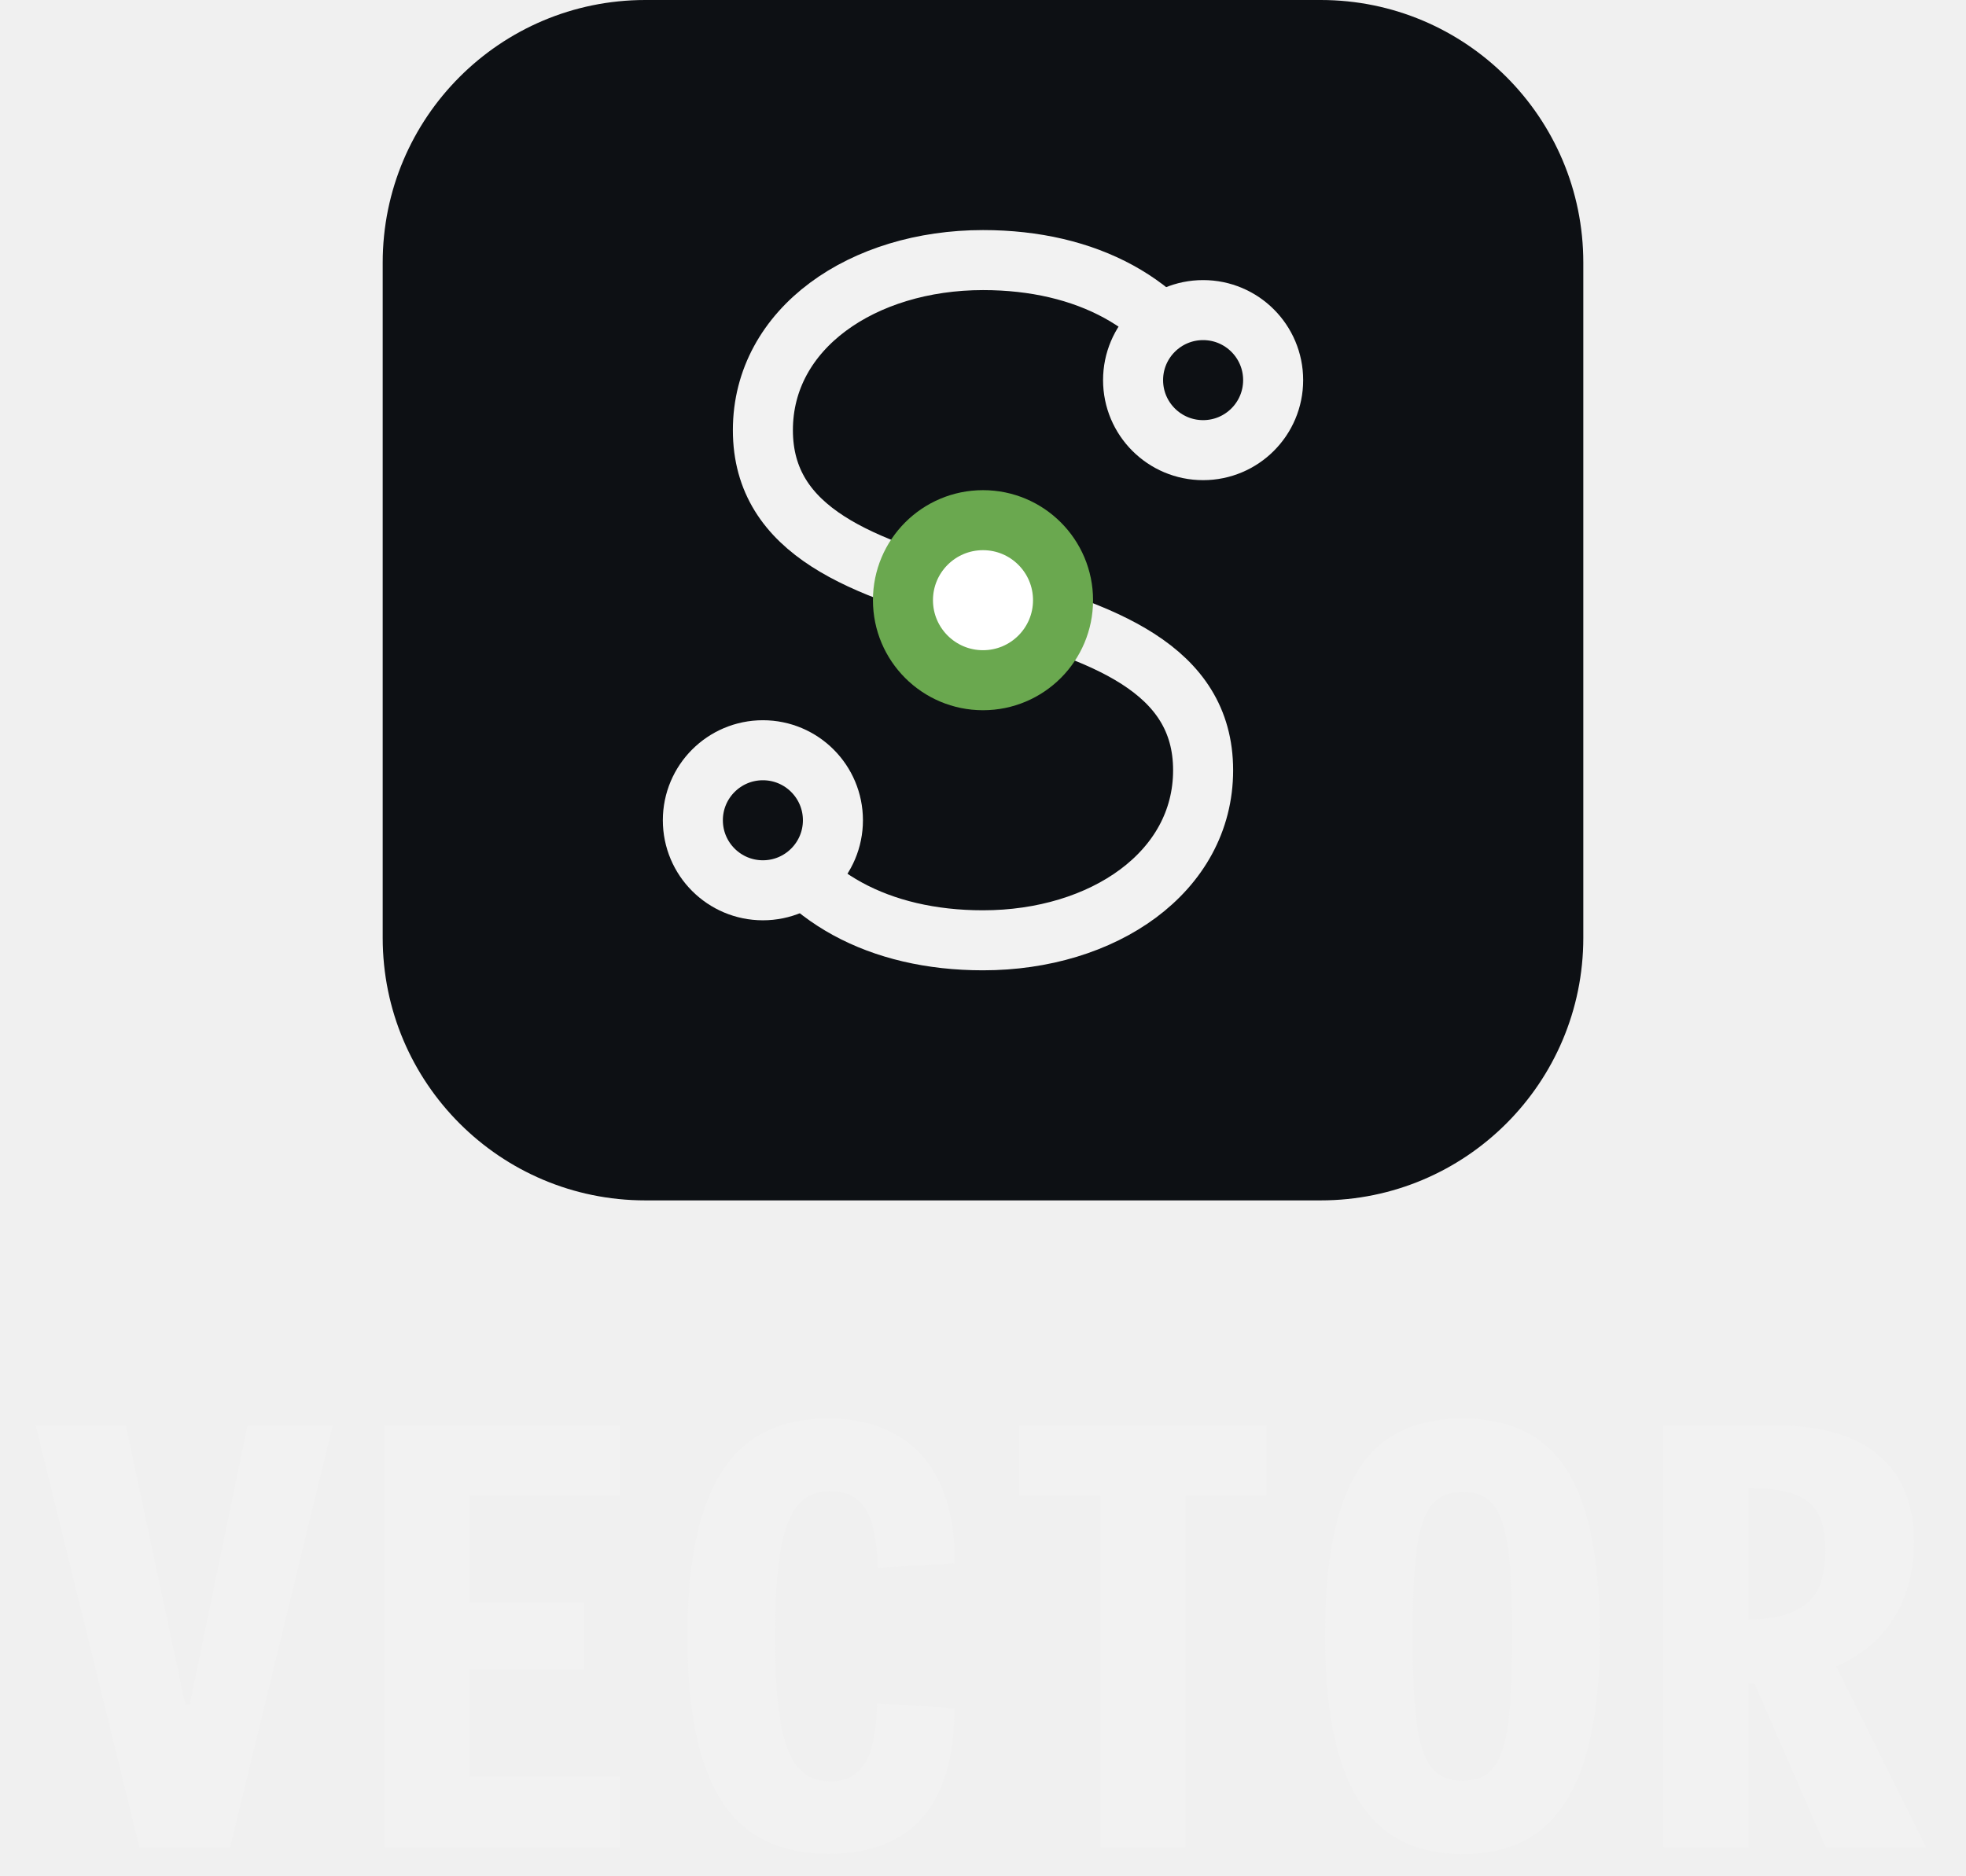
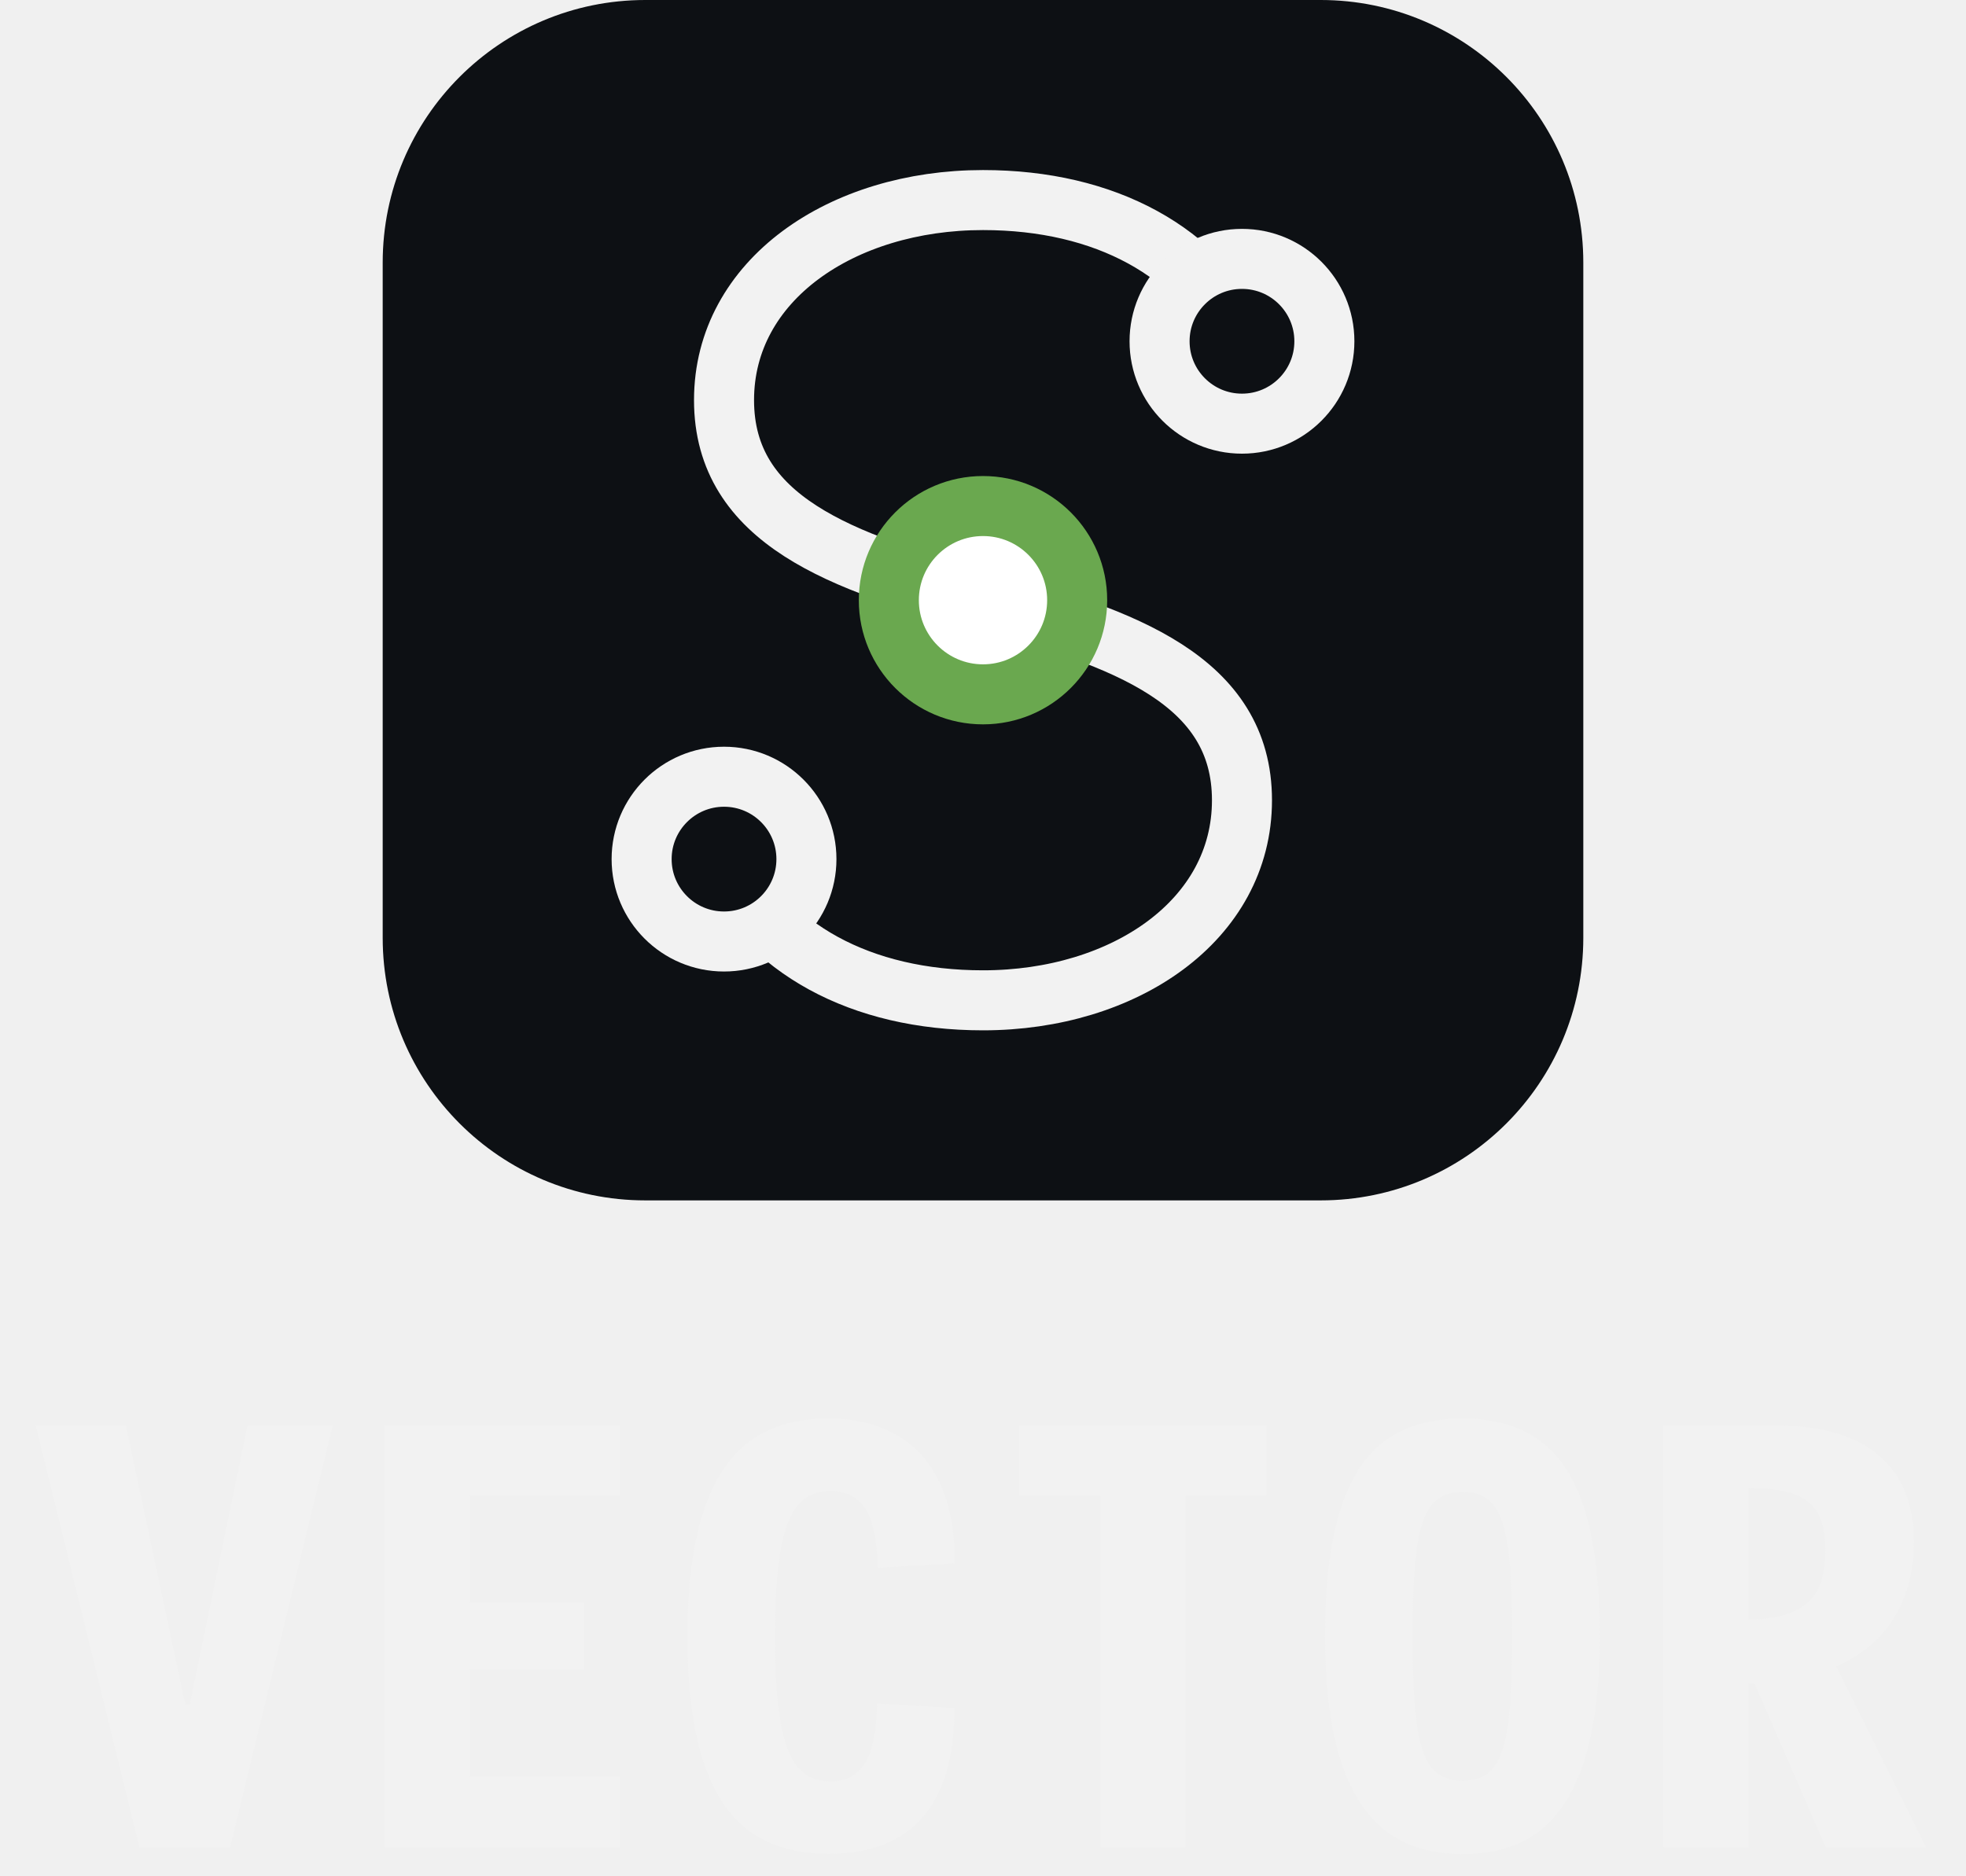
<svg xmlns="http://www.w3.org/2000/svg" width="262" height="250" viewBox="0 0 262 250">
  <rect x="51.0" width="160" height="160" rx="35" fill="#0d1014" />
  <g transform="translate(67.000 16.000) scale(5.33333)" fill="none" stroke="none" stroke-width="1.5" stroke-linecap="round" stroke-linejoin="round">
-     <path d="M17.5 6.5C16.6 4.6 14.6 3.5 12 3.5 9 3.5 6.5 5.2 6.5 7.75S9 11.2 12 12s5.5 1.7 5.5 4.25-2.5 4.25-5.5 4.25c-2.6 0-4.6-1.1-5.5-3" fill="none" stroke="#f2f2f2" />
-     <circle cx="17.5" cy="6.5" r="1.75" fill="#0d1014" stroke="#f2f2f2" />
-     <circle cx="12" cy="12" r="2" fill="#ffffff" stroke="#6aa84f" />
-     <circle cx="6.5" cy="17.5" r="1.75" fill="#0d1014" stroke="#f2f2f2" />
+     <path d="M 18.471 5.529 C 17.412 3.294 15.059 2 12 2 8.471 2 5.529 4 5.529 7 S 8.471 11.059 12 12 s 6.471 2 6.471 5 -2.941 5 -6.471 5 c -3.059 0 -5.412 -1.294 -6.471 -3.529" fill="none" stroke="#f2f2f2" />
+     <circle cx="18.471" cy="5.529" r="2.059" fill="#0d1014" stroke="#f2f2f2" />
+     <circle cx="12" cy="12" r="2.353" fill="#ffffff" stroke="#6aa84f" />
+     <circle cx="5.529" cy="18.471" r="2.059" fill="#0d1014" stroke="#f2f2f2" />
  </g>
  <path fill="#f2f2f2" d="M16.77 190.0 24.701 227.23H25.279L32.979 190.0H44.337L30.669 246.21H18.58L4.759 190.0Z M51.228 246.21V190.0H62.585V246.21ZM82.644 246.21H56.887V236.816H82.644ZM77.832 222.532H57.85V213.639H77.832ZM56.887 199.394V190.0H82.644V199.394Z M110.633 237.432Q112.866 237.432 114.233 236.239Q115.6 235.045 116.197 232.793Q116.793 230.541 116.87 227.037L127.188 227.692Q127.188 234.275 125.263 238.568Q123.338 242.861 119.604 244.978Q115.869 247.096 110.402 247.096Q104.088 247.096 99.95 244.131Q95.811 241.167 93.713 234.737Q91.614 228.308 91.614 218.105Q91.614 208.018 93.694 201.608Q95.772 195.197 99.873 192.137Q103.973 189.076 110.402 189.076Q115.677 189.076 119.488 191.271Q123.3 193.465 125.283 197.758Q127.266 202.05 127.227 208.365L116.986 208.981Q116.87 205.669 116.293 203.398Q115.715 201.127 114.31 199.933Q112.905 198.74 110.633 198.74Q107.938 198.74 106.341 200.607Q104.743 202.474 104.011 206.709Q103.28 210.944 103.28 218.105Q103.28 225.266 104.011 229.501Q104.743 233.736 106.341 235.584Q107.938 237.432 110.633 237.432Z M146.669 246.21V190.0H158.027V246.21ZM135.812 190.0H168.768V199.394H135.812Z M194.948 247.134Q188.557 247.134 184.534 243.939Q180.511 240.743 178.547 234.275Q176.584 227.807 176.584 218.105Q176.584 207.941 178.528 201.531Q180.472 195.12 184.496 192.098Q188.519 189.076 194.948 189.076Q201.262 189.076 205.305 192.098Q209.347 195.12 211.272 201.531Q213.197 207.941 213.197 218.105Q213.197 227.807 211.253 234.275Q209.309 240.743 205.305 243.939Q201.301 247.134 194.948 247.134ZM194.948 198.855Q192.176 198.855 190.752 200.645Q189.327 202.436 188.788 206.594Q188.249 210.752 188.249 218.105Q188.249 225.459 188.788 229.617Q189.327 233.775 190.752 235.565Q192.176 237.355 194.948 237.355Q197.682 237.355 199.068 235.565Q200.454 233.775 200.993 229.636Q201.532 225.497 201.532 218.105Q201.532 210.675 200.993 206.555Q200.454 202.436 199.068 200.645Q197.682 198.855 194.948 198.855Z M256.664 246.21H243.304L232.37 221.07L243.651 219.992ZM221.667 246.21V190.0H233.025V246.21ZM243.266 206.709Q243.266 203.591 242.303 201.8Q241.341 200.01 239.166 199.182Q236.99 198.355 233.294 198.355H227.75V190.0H236.759Q242.534 190.0 246.615 191.713Q250.696 193.427 252.872 196.872Q255.047 200.318 255.047 205.516Q255.047 211.329 252.467 215.564Q249.888 219.799 244.806 222.09Q239.724 224.381 232.524 224.381H228.366V215.872H232.717Q236.875 215.872 239.204 214.717Q241.533 213.562 242.4 211.579Q243.266 209.596 243.266 206.709Z" />
</svg>
